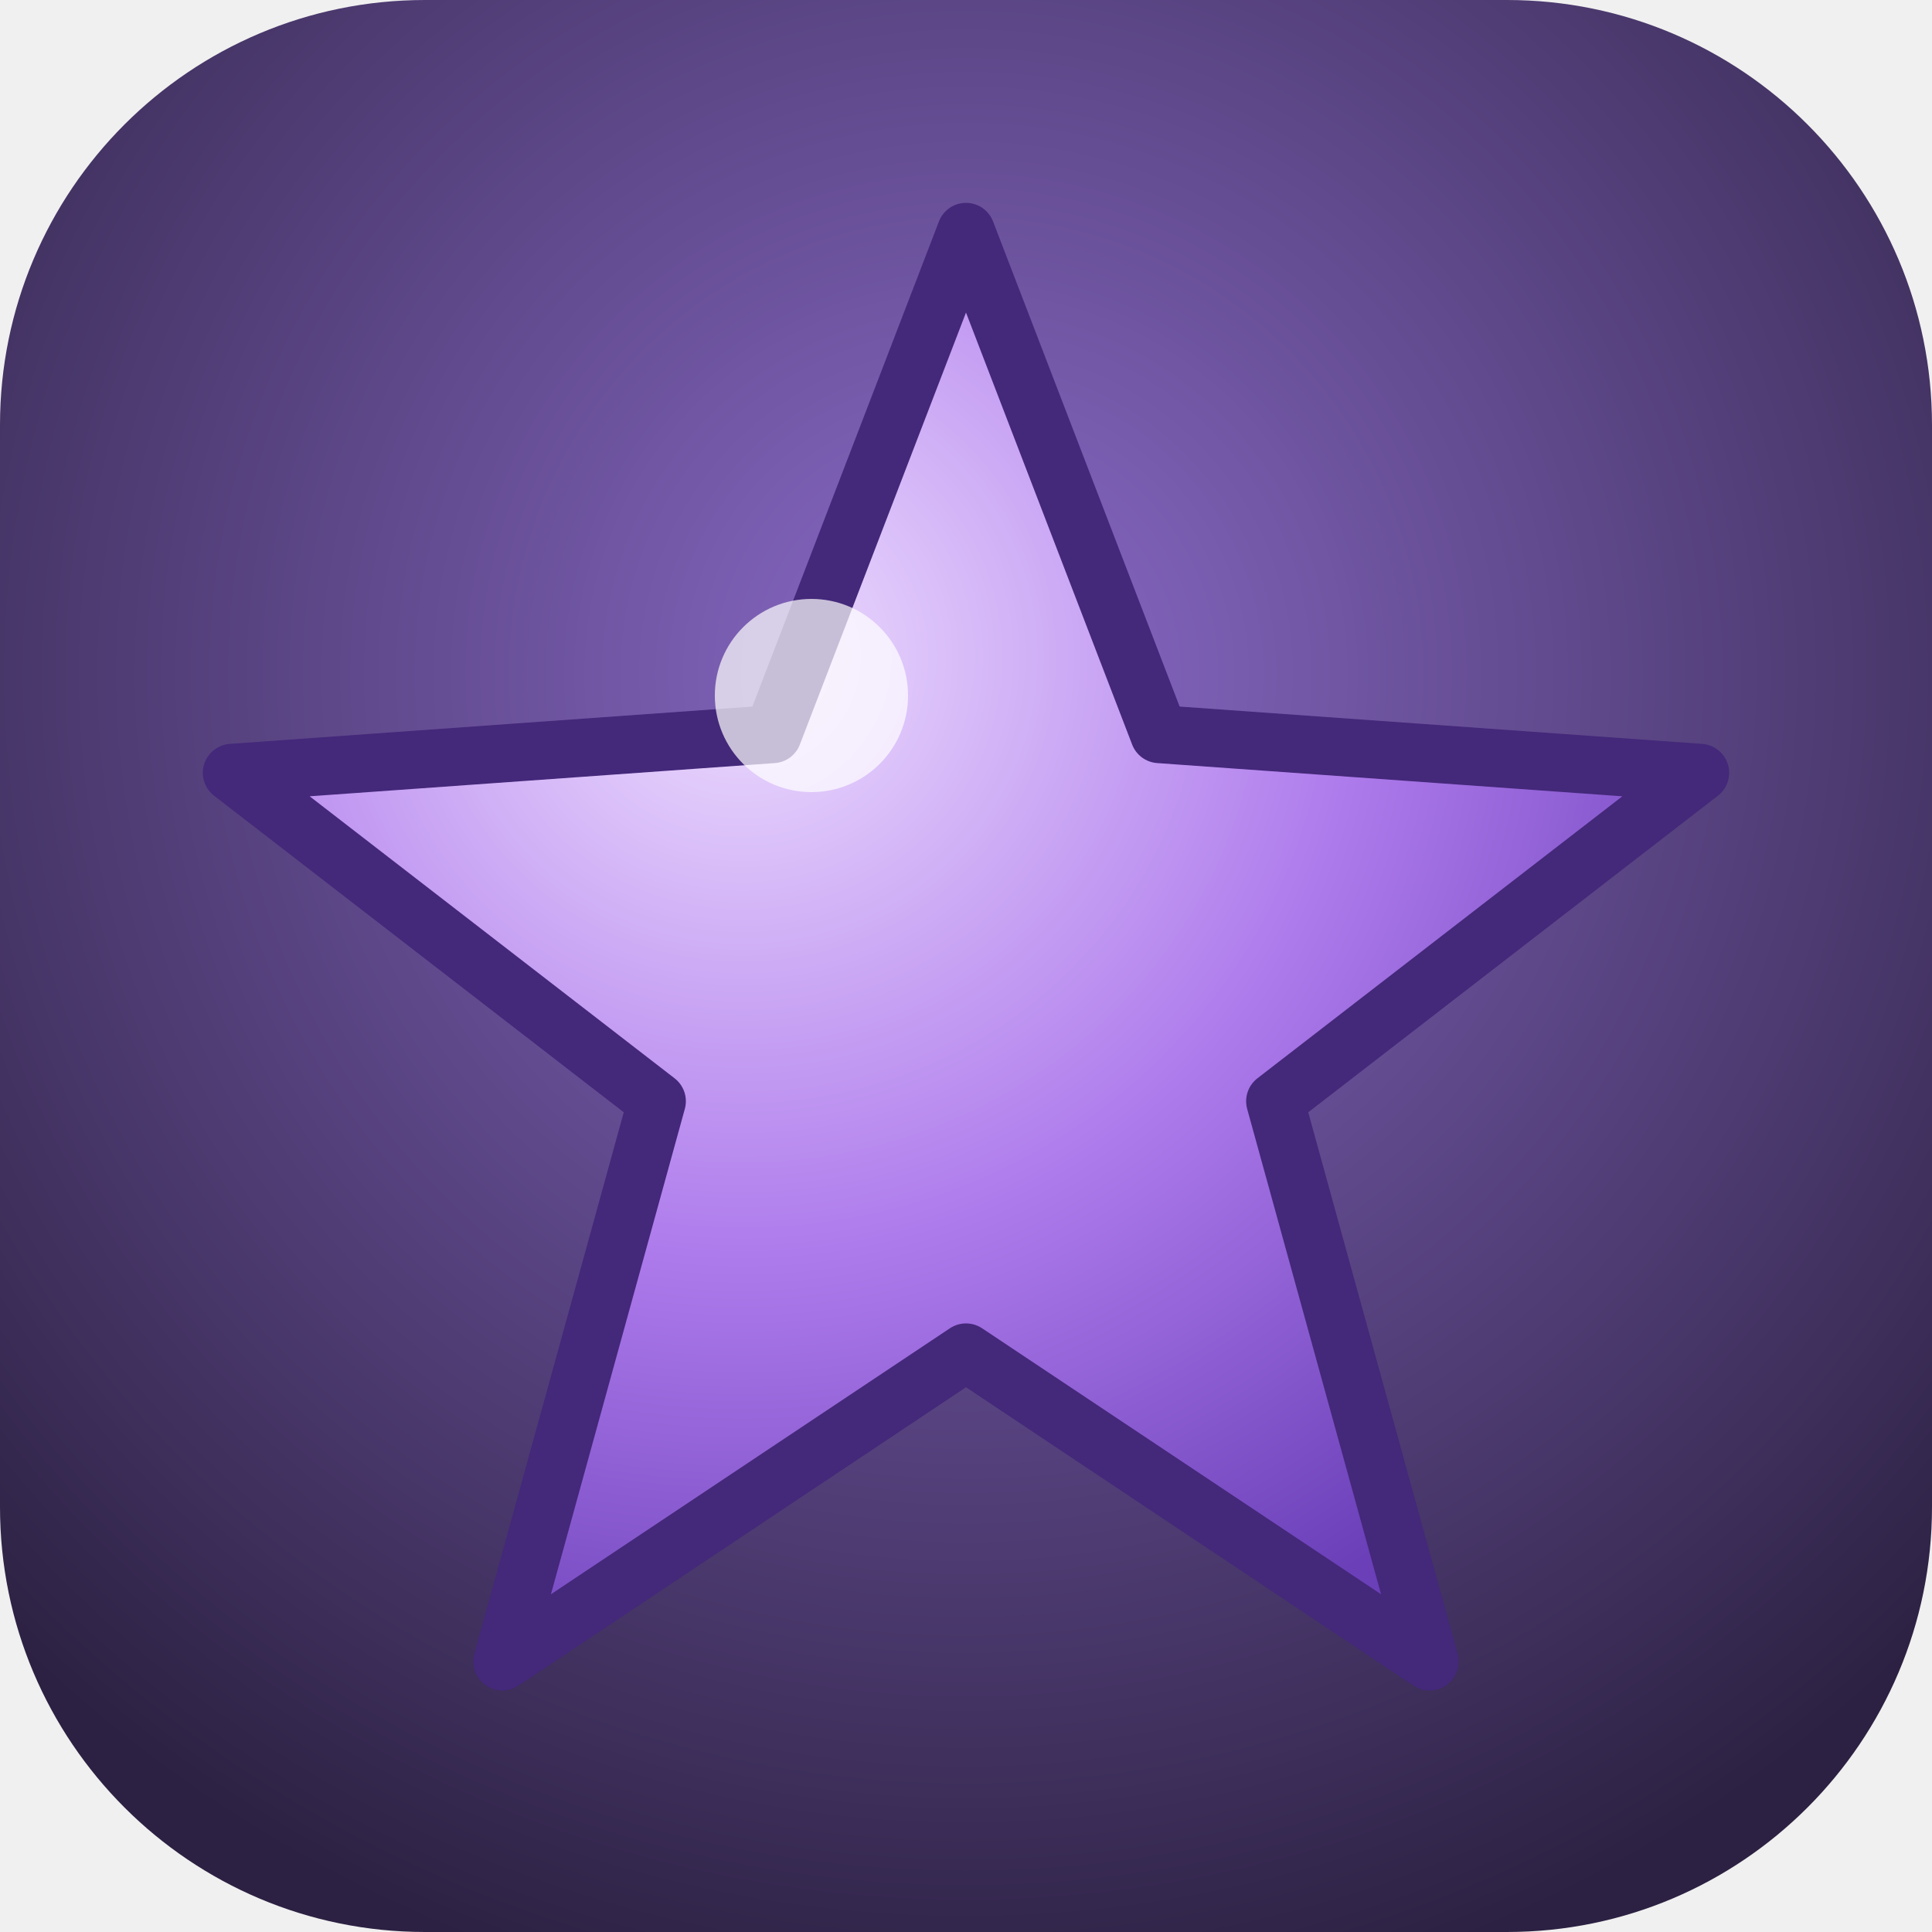
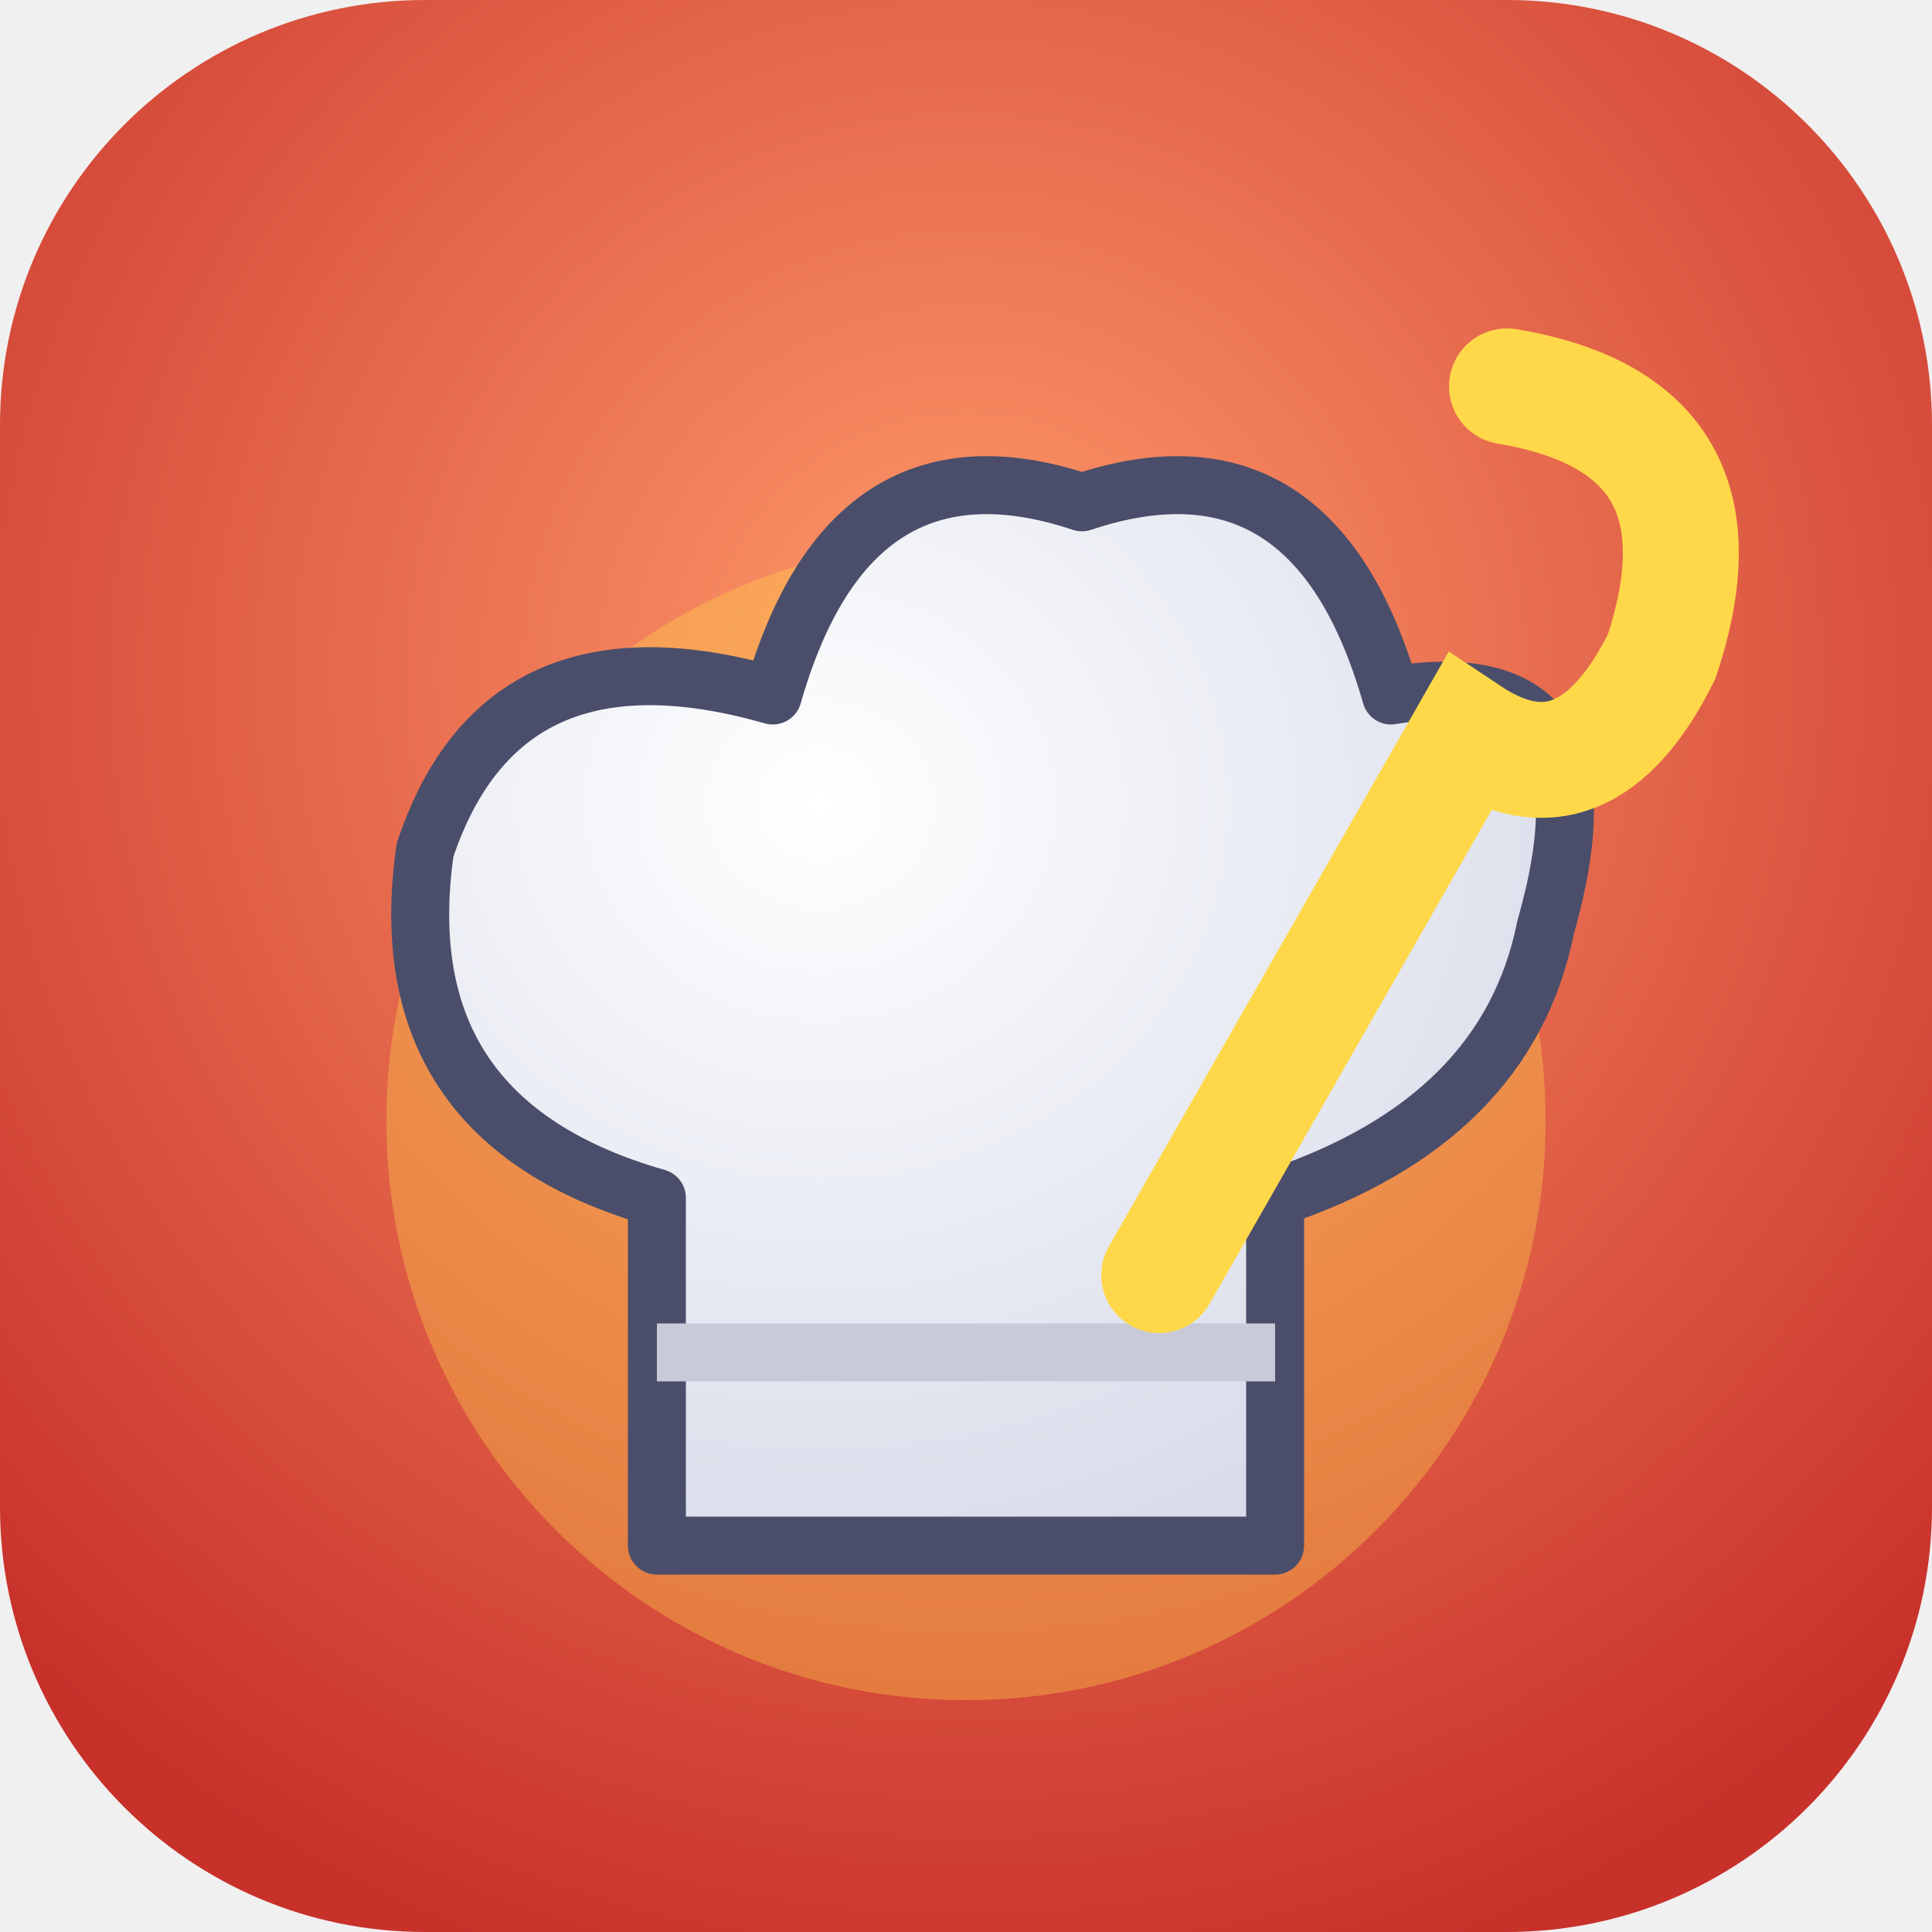
<svg xmlns="http://www.w3.org/2000/svg" viewBox="0 0 100 100">
  <defs>
    <radialGradient id="b" cx="50%" cy="35%" r="70%">
-       <stop offset="0" stop-color="#8a6ac8" />
-       <stop offset="1" stop-color="#2c2142" />
+       <stop offset="0" stop-color="#ff9a6a" />
+       <stop offset="1" stop-color="#c8302a" />
    </radialGradient>
-     <radialGradient id="s" cx="35%" cy="30%" r="75%">
-       <stop offset="0" stop-color="#efe0ff" />
-       <stop offset=".55" stop-color="#ae7bec" />
-       <stop offset="1" stop-color="#6a3fb8" />
+     <radialGradient id="h" cx="35%" cy="30%" r="75%">
+       <stop offset="0" stop-color="#ffffff" />
+       <stop offset="1" stop-color="#d8dcea" />
    </radialGradient>
  </defs>
  <rect width="100" height="100" rx="22" fill="url(#b)" />
-   <path d="M50 12L60 38L88 40L66 57L74 86L50 70L26 86L34 57L12 40L40 38Z" fill="url(#s)" stroke="#44287a" stroke-width="3" stroke-linejoin="round" />
-   <circle cx="42" cy="36" r="5" fill="#fff" opacity=".7" />
+   <circle cx="50" cy="58" r="30" fill="#ffd84a" opacity=".35" />
+   <path d="M34 80L34 62Q20 58 22 44Q26 32 40 36Q44 22 56 26Q68 22 72 36Q84 34 80 48Q78 58 66 62L66 80Z" fill="url(#h)" stroke="#4a4e6a" stroke-width="3" stroke-linejoin="round" />
+   <path d="M34 70H66" stroke="#c8cad8" stroke-width="3" />
+   <path d="M78 20Q90 22 86 34Q82 42 76 38L60 66" fill="none" stroke="#ffd84a" stroke-width="6" stroke-linecap="round" />
</svg>
